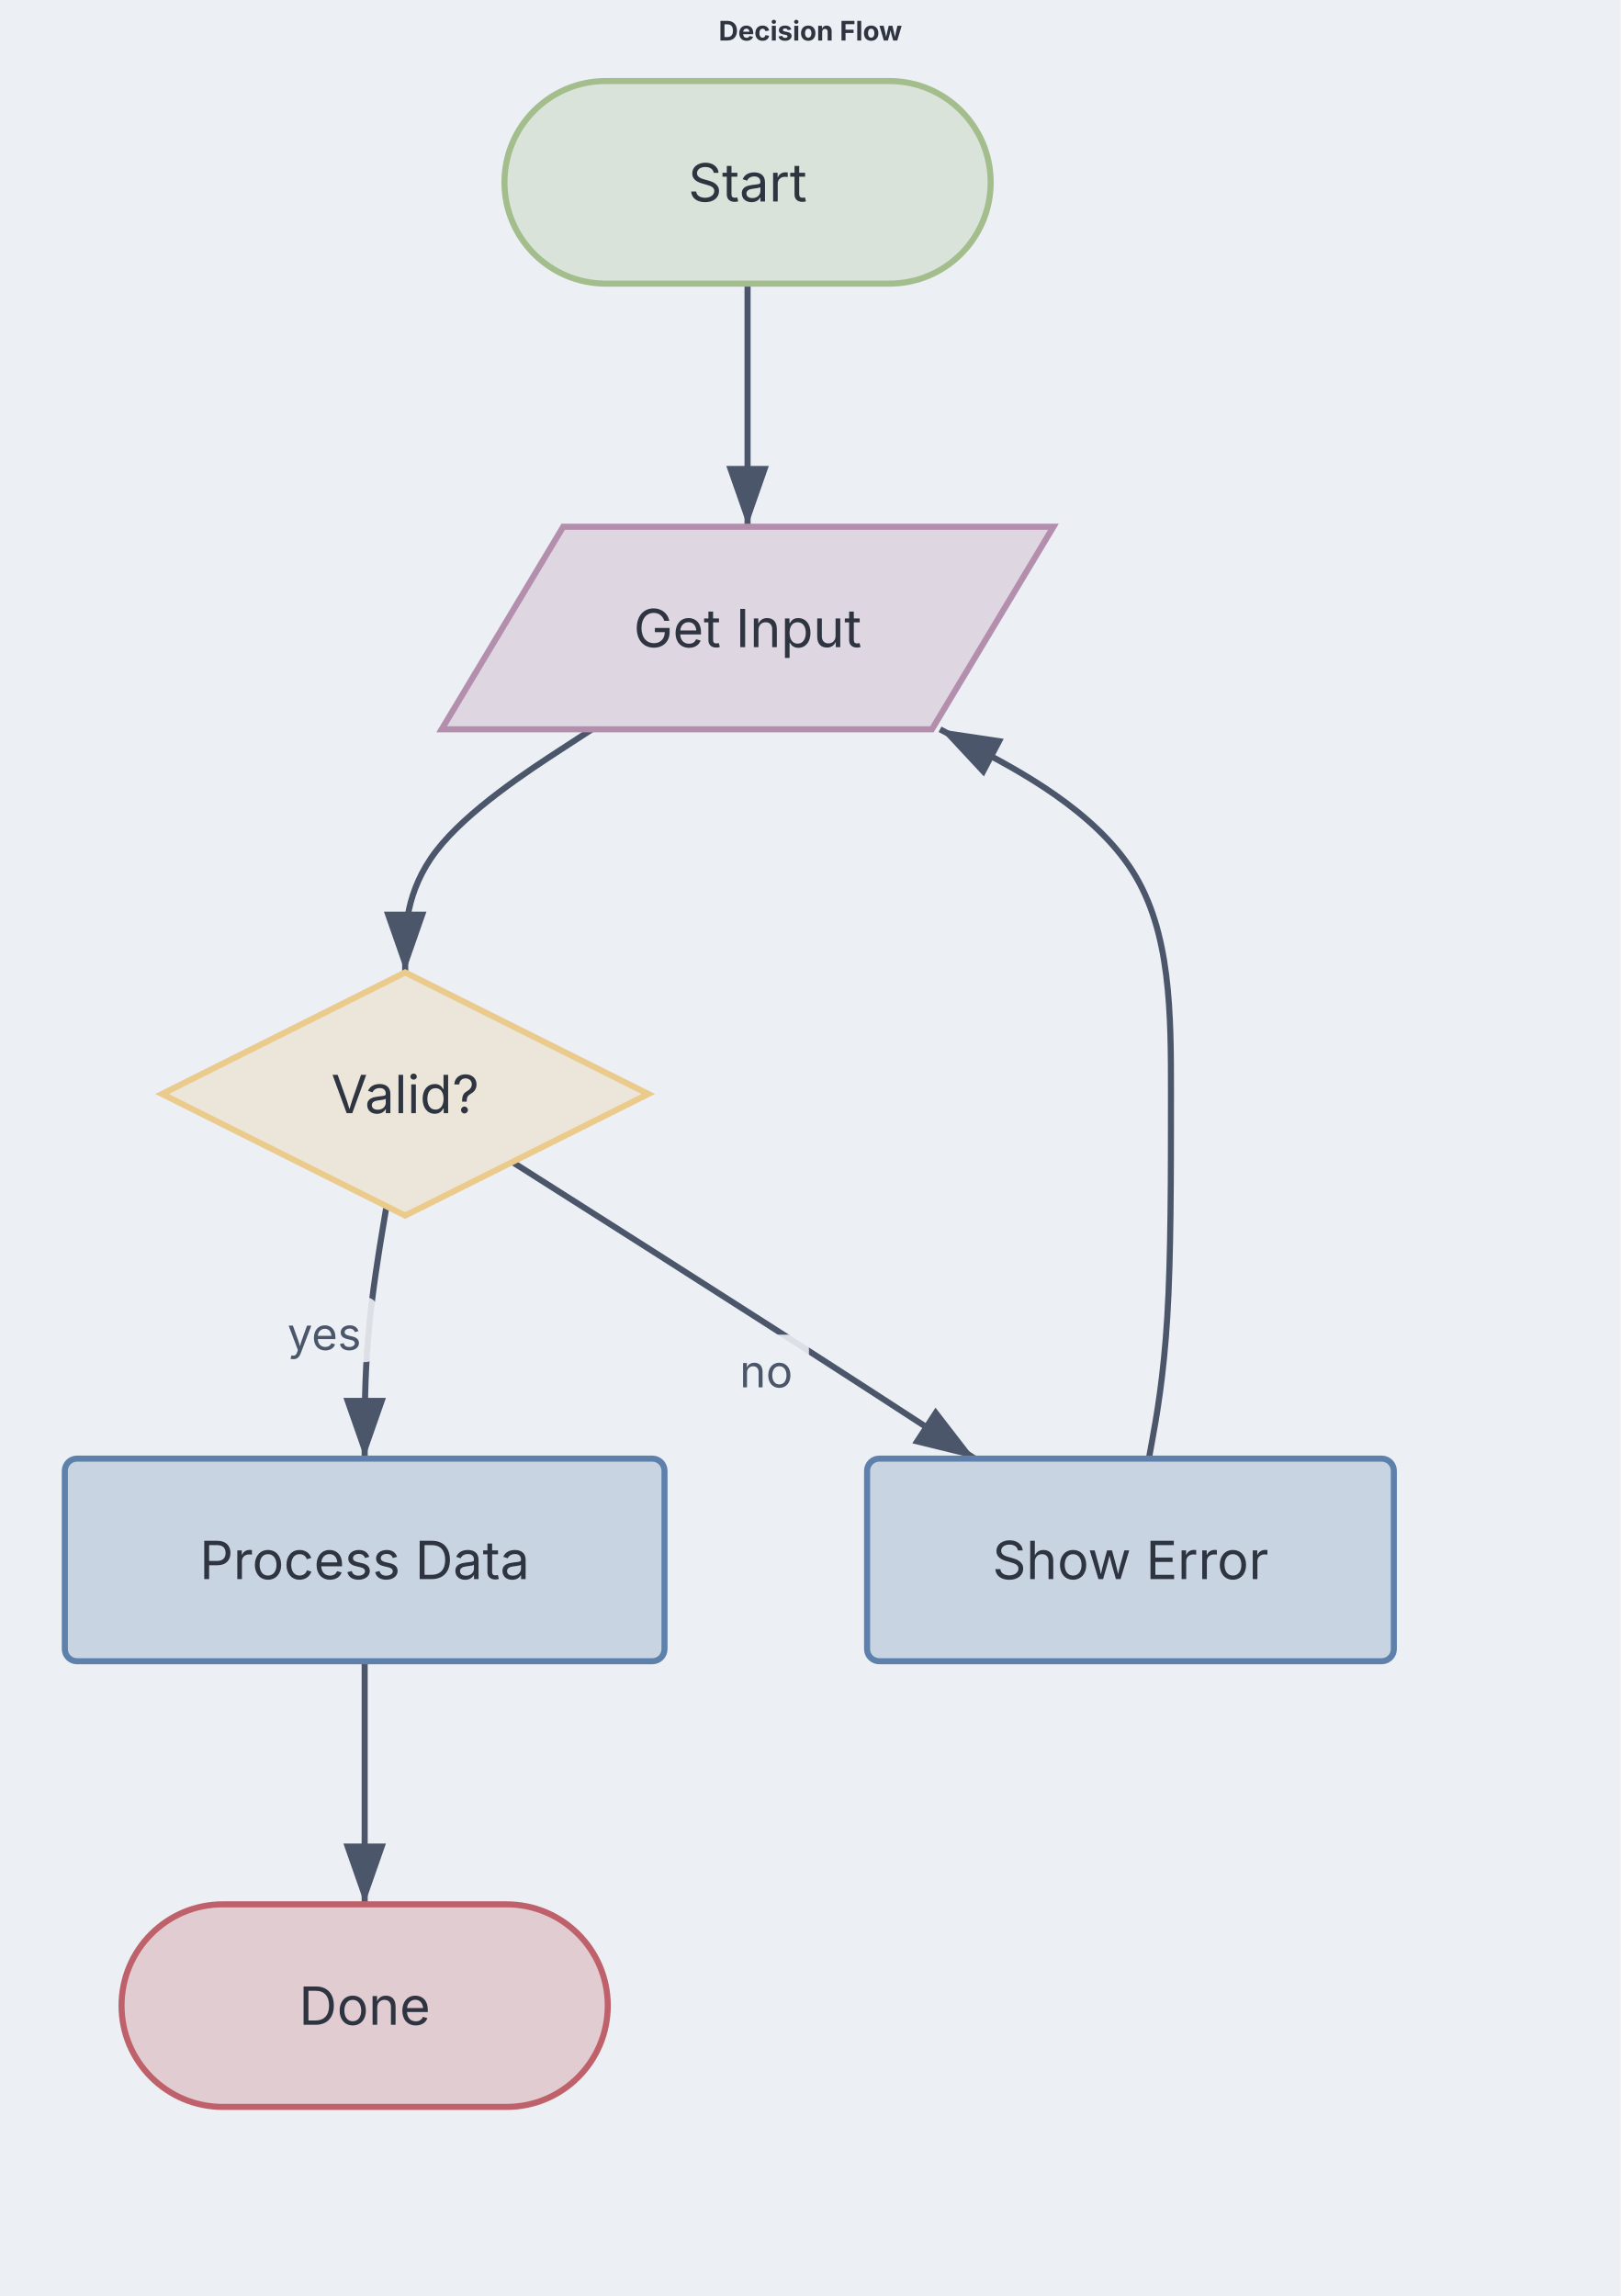
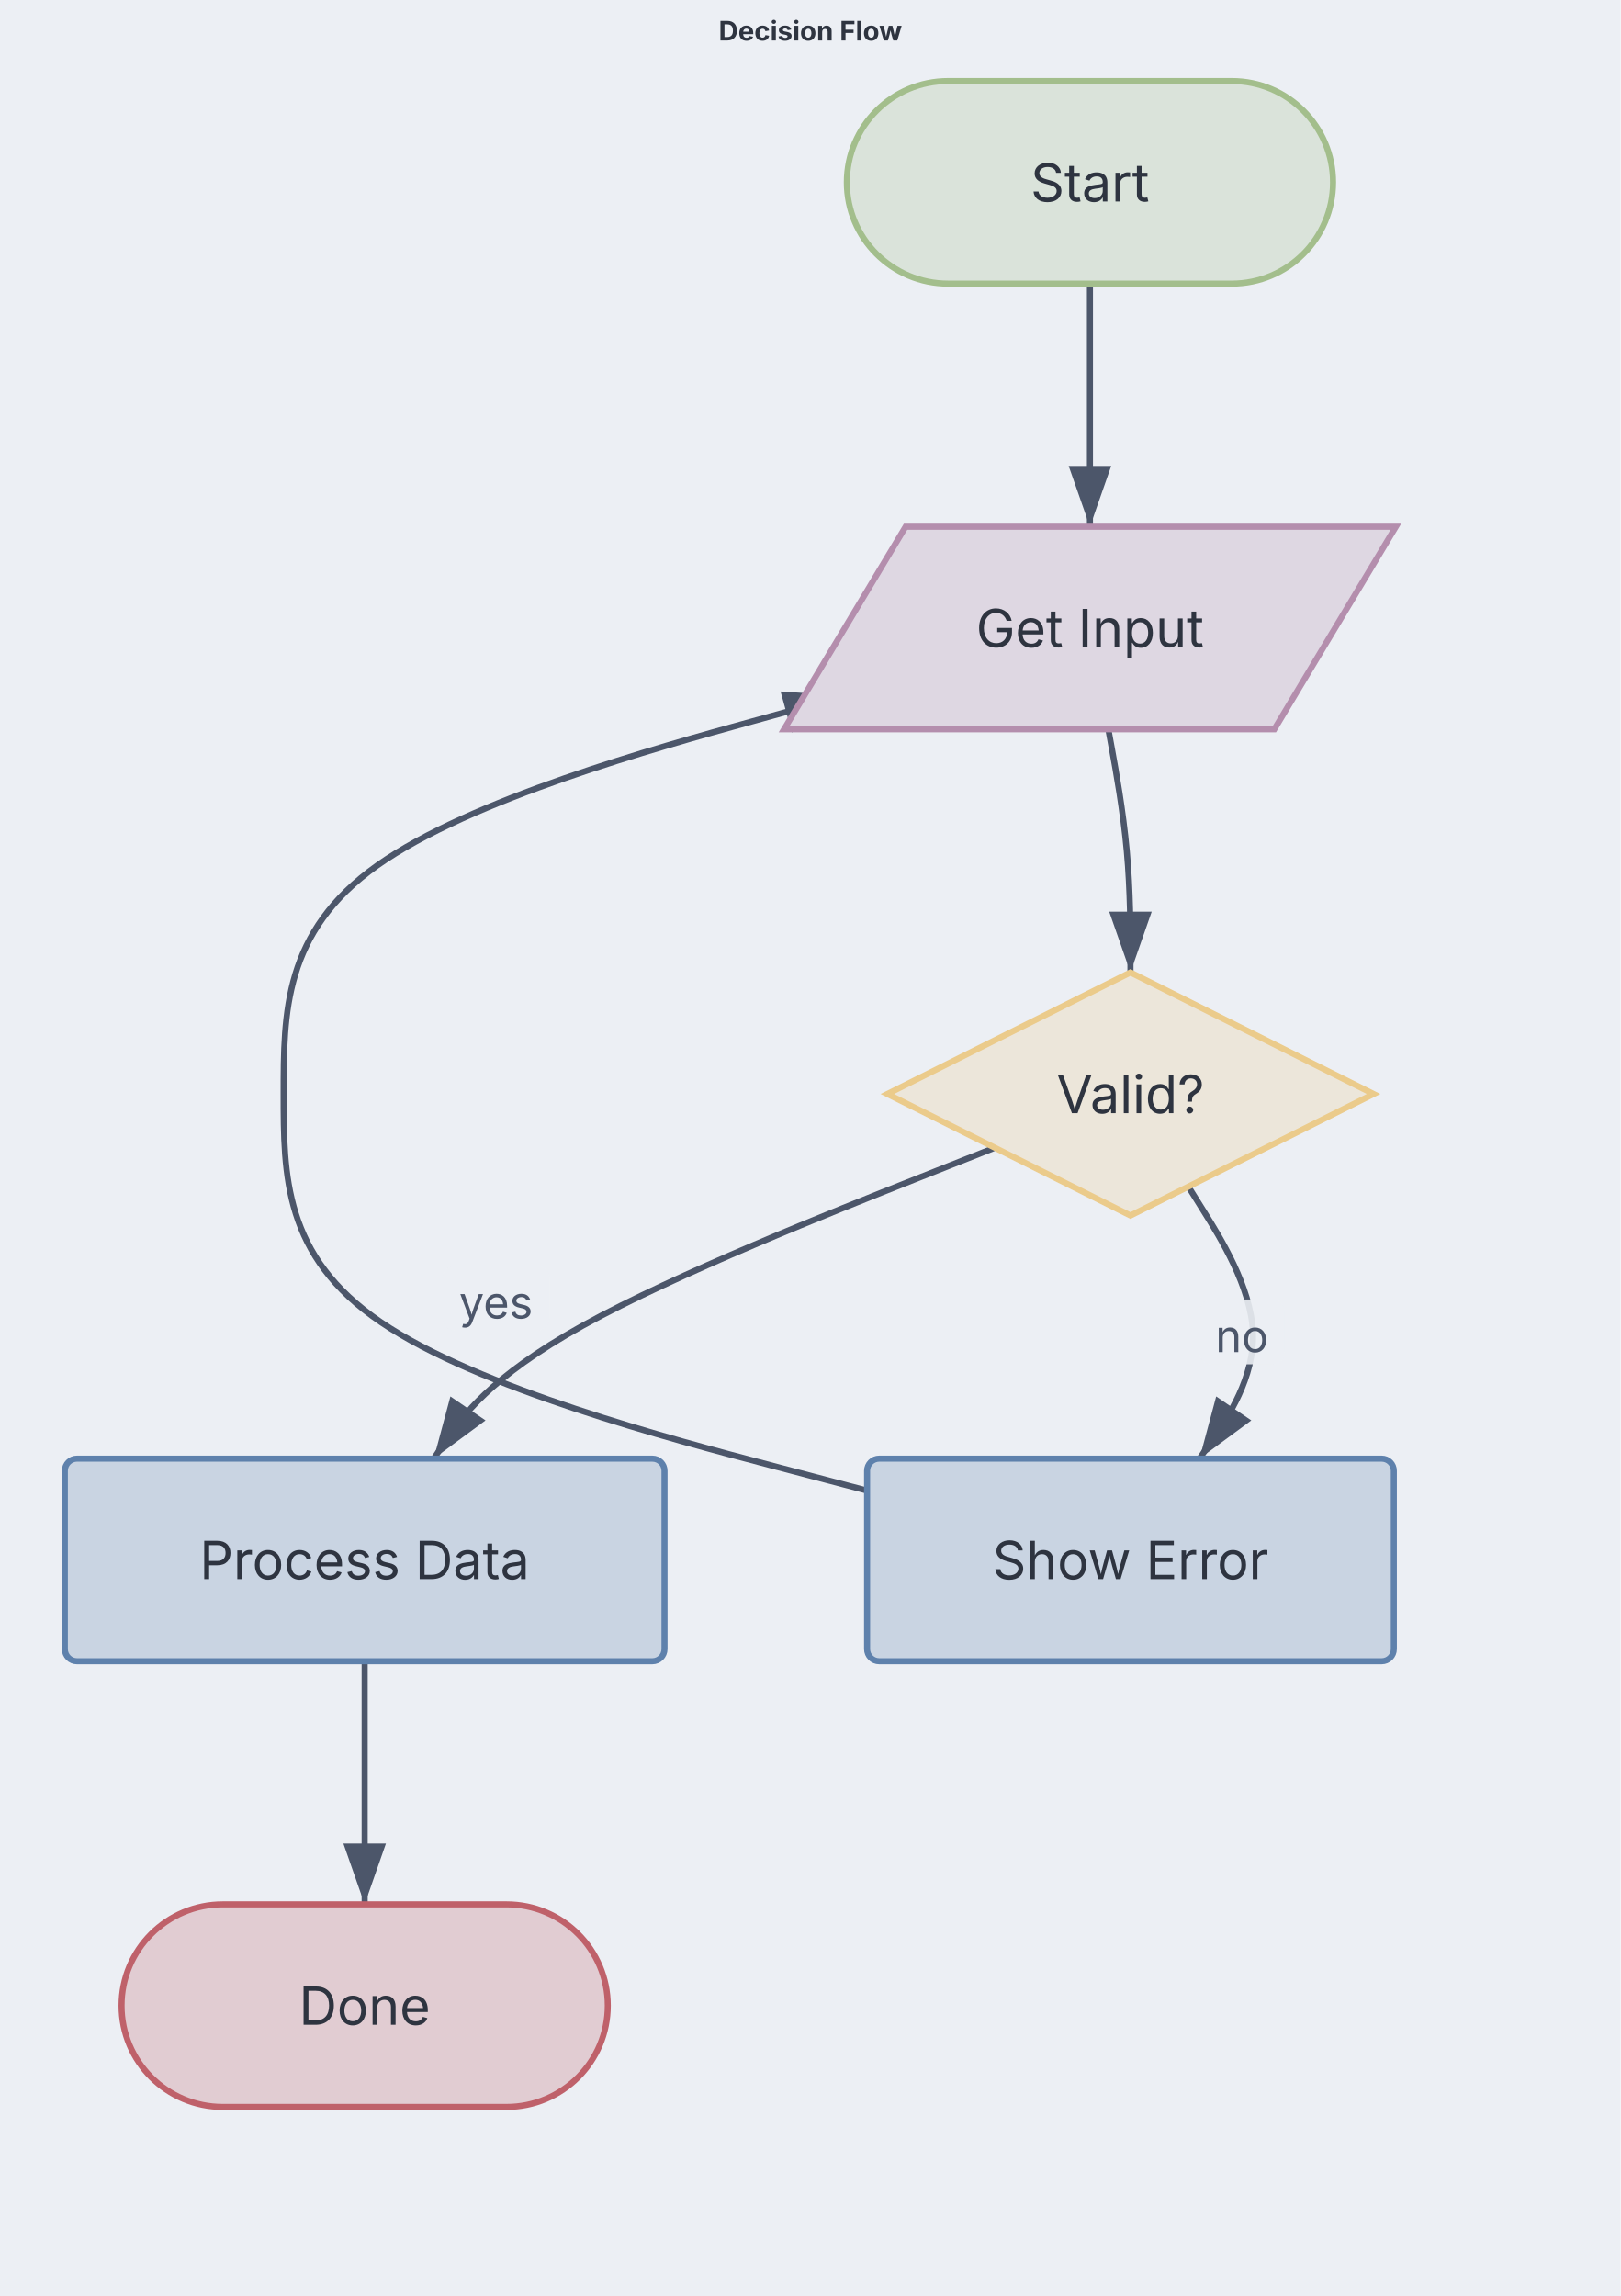
<svg xmlns="http://www.w3.org/2000/svg" role="img" aria-label="Flowchart diagram" width="1200" height="1700" viewBox="0 0 1200 1700" preserveAspectRatio="xMidYMin meet" style="font-family: Inter, system-ui, Avenir, Helvetica, Arial, sans-serif; background: rgb(236, 239, 244);">
  <style>.fc-node:hover{filter:saturate(1.4) brightness(1.06)}.fc-node{transition:filter .12s ease, opacity .12s ease}@media (hover:hover){svg:has(.fc-node[data-node-id="terminal:start"]:hover) .fc-edge-group:not([data-source="terminal:start"]):not([data-target="terminal:start"]){opacity:0.4}svg:has(.fc-node[data-node-id="io:get input"]:hover) .fc-edge-group:not([data-source="io:get input"]):not([data-target="io:get input"]){opacity:0.4}svg:has(.fc-node[data-node-id="decision:valid?"]:hover) .fc-edge-group:not([data-source="decision:valid?"]):not([data-target="decision:valid?"]){opacity:0.4}svg:has(.fc-node[data-node-id="process:process data"]:hover) .fc-edge-group:not([data-source="process:process data"]):not([data-target="process:process data"]){opacity:0.4}svg:has(.fc-node[data-node-id="terminal:done"]:hover) .fc-edge-group:not([data-source="terminal:done"]):not([data-target="terminal:done"]){opacity:0.4}svg:has(.fc-node[data-node-id="process:show error"]:hover) .fc-edge-group:not([data-source="process:show error"]):not([data-target="process:show error"]){opacity:0.4}}</style>
  <rect class="dgmo-canvas-bg" x="0" y="0" width="1200" height="1700" fill="#eceff4" />
  <defs>
    <marker id="fc-arrow" viewBox="0 0 10 7" refX="10" refY="3.5" markerWidth="10" markerHeight="7" orient="auto">
      <polygon points="0,0 10,3.5 0,7" fill="#4c566a" />
    </marker>
  </defs>
  <text class="chart-title" x="600" y="30" text-anchor="middle" fill="#2e3440" font-size="20" font-weight="bold" style="cursor: default;" data-line-number="1">Decision Flow</text>
  <g transform="translate(48, 60) scale(3)">
    <g class="fc-edge-group" data-line-number="3" data-source="terminal:start" data-target="io:get input">
-       <path d="M168.5,50L168.5,55C168.5,60,168.5,70,168.5,80C168.5,90,168.5,100,168.5,105L168.5,110" fill="none" stroke="#4c566a" stroke-width="1.5" marker-end="url(#fc-arrow)" class="fc-edge" />
+       <path d="M253,50L253,55C253,60,253,70,253,80C253,90,253,100,253,105L253,110" fill="none" stroke="#4c566a" stroke-width="1.5" marker-end="url(#fc-arrow)" class="fc-edge" />
    </g>
    <g class="fc-edge-group" data-line-number="3" data-source="io:get input" data-target="decision:valid?">
-       <path d="M130.091,160L122.409,165C114.727,170,99.364,180,91.682,190C84,200,84,210,84,215L84,220" fill="none" stroke="#4c566a" stroke-width="1.5" marker-end="url(#fc-arrow)" class="fc-edge" />
+       <path d="M257.545,160L258.455,165C259.364,170,261.182,180,262.091,190C263,200,263,210,263,215L263,220" fill="none" stroke="#4c566a" stroke-width="1.5" marker-end="url(#fc-arrow)" class="fc-edge" />
    </g>
    <g class="fc-edge-group" data-line-number="4" data-source="decision:valid?" data-target="process:process data">
-       <path d="M79.385,277.692L78.487,283.077C77.59,288.462,75.795,299.231,74.897,309.615C74,320,74,330,74,335L74,340" fill="none" stroke="#4c566a" stroke-width="1.5" marker-end="url(#fc-arrow)" class="fc-edge" />
-       <rect x="50.833" y="300.17" width="26.403" height="16" rx="3" fill="#eceff4" opacity="0.9" class="fc-edge-label-bg" />
-       <text x="64.035" y="313.17" text-anchor="middle" fill="#4c566a" font-size="11" class="fc-edge-label">yes</text>
+       <path d="M229.519,263.26L209.849,271.05C190.18,278.84,150.84,294.42,127.761,307.21C104.682,320,97.864,330,94.455,335L91.045,340" fill="none" stroke="#4c566a" stroke-width="1.5" marker-end="url(#fc-arrow)" class="fc-edge" />
+       <rect x="93.206" y="292.394" width="26.403" height="16" rx="3" fill="#eceff4" opacity="0.9" class="fc-edge-label-bg" />
+       <text x="106.408" y="305.394" text-anchor="middle" fill="#4c566a" font-size="11" class="fc-edge-label">yes</text>
    </g>
    <g class="fc-edge-group" data-line-number="4" data-source="process:process data" data-target="terminal:done">
      <path d="M74,390L74,395C74,400,74,410,74,420C74,430,74,440,74,445L74,450" fill="none" stroke="#4c566a" stroke-width="1.5" marker-end="url(#fc-arrow)" class="fc-edge" />
    </g>
    <g class="fc-edge-group" data-line-number="5" data-source="decision:valid?" data-target="process:show error">
-       <path d="M110.434,266.783L121.778,273.986C133.122,281.189,155.811,295.594,174.837,307.797C193.864,320,209.227,330,216.909,335L224.591,340" fill="none" stroke="#4c566a" stroke-width="1.5" marker-end="url(#fc-arrow)" class="fc-edge" />
-       <rect x="162.542" y="309.412" width="21.101" height="16" rx="3" fill="#eceff4" opacity="0.9" class="fc-edge-label-bg" />
-       <text x="173.093" y="322.412" text-anchor="middle" fill="#4c566a" font-size="11" class="fc-edge-label">no</text>
+       <path d="M277.286,272.857L281.155,279.048C285.024,285.238,292.762,297.619,293.222,308.81C293.682,320,286.864,330,283.455,335L280.045,340" fill="none" stroke="#4c566a" stroke-width="1.5" marker-end="url(#fc-arrow)" class="fc-edge" />
+       <rect x="279.954" y="300.716" width="21.101" height="16" rx="3" fill="#eceff4" opacity="0.9" class="fc-edge-label-bg" />
+       <text x="290.504" y="313.716" text-anchor="middle" fill="#4c566a" font-size="11" class="fc-edge-label">no</text>
    </g>
    <g class="fc-edge-group" data-line-number="5" data-source="process:show error" data-target="io:get input">
-       <path d="M267.545,340L268.455,335C269.364,330,271.182,320,272.091,305C273,290,273,270,273,250C273,230,273,210,263.5,195C254,180,235,170,225.5,165L216,160" fill="none" stroke="#4c566a" stroke-width="1.5" marker-end="url(#fc-arrow)" class="fc-edge" />
+       <path d="M198,347.895L174,341.579C150,335.263,102,322.632,78,306.316C54,290,54,270,54,250C54,230,54,210,77.083,193.62C100.167,177.24,146.333,164.481,169.417,158.101L192.5,151.721" fill="none" stroke="#4c566a" stroke-width="1.5" marker-end="url(#fc-arrow)" class="fc-edge" />
    </g>
-     <g transform="translate(168.5, 25)" class="fc-node" data-line-number="3" data-node-id="terminal:start">
+     <g transform="translate(253, 25)" class="fc-node" data-line-number="3" data-node-id="terminal:start">
      <rect x="-60" y="-25" width="120" height="50" rx="25" ry="25" fill="#dae3da" stroke="#a3be8c" stroke-width="1.5" />
      <text x="0" y="0" text-anchor="middle" dominant-baseline="central" fill="#2e3440" font-size="13">Start</text>
    </g>
-     <g transform="translate(168.5, 135)" class="fc-node" data-line-number="3" data-node-id="io:get input">
+     <g transform="translate(253, 135)" class="fc-node" data-line-number="3" data-node-id="io:get input">
      <polygon points="-45.5,-25 75.5,-25 45.5,25 -75.5,25" fill="#ded7e2" stroke="#b48ead" stroke-width="1.5" />
      <text x="0" y="0" text-anchor="middle" dominant-baseline="central" fill="#2e3440" font-size="13">Get Input</text>
    </g>
-     <g transform="translate(84, 250)" class="fc-node" data-line-number="3" data-node-id="decision:valid?">
+     <g transform="translate(263, 250)" class="fc-node" data-line-number="3" data-node-id="decision:valid?">
      <polygon points="0,-30 60,0 0,30 -60,0" fill="#ece6da" stroke="#ebcb8b" stroke-width="1.5" />
      <text x="0" y="0" text-anchor="middle" dominant-baseline="central" fill="#2e3440" font-size="13">Valid?</text>
    </g>
    <g transform="translate(74, 365)" class="fc-node" data-line-number="4" data-node-id="process:process data">
      <rect x="-74" y="-25" width="148" height="50" rx="3" ry="3" fill="#c9d4e2" stroke="#5e81ac" stroke-width="1.5" />
      <text x="0" y="0" text-anchor="middle" dominant-baseline="central" fill="#2e3440" font-size="13">Process Data</text>
    </g>
    <g transform="translate(74, 475)" class="fc-node" data-line-number="4" data-node-id="terminal:done">
      <rect x="-60" y="-25" width="120" height="50" rx="25" ry="25" fill="#e1ccd2" stroke="#bf616a" stroke-width="1.5" />
      <text x="0" y="0" text-anchor="middle" dominant-baseline="central" fill="#2e3440" font-size="13">Done</text>
    </g>
    <g transform="translate(263, 365)" class="fc-node" data-line-number="5" data-node-id="process:show error">
      <rect x="-65" y="-25" width="130" height="50" rx="3" ry="3" fill="#c9d4e2" stroke="#5e81ac" stroke-width="1.5" />
      <text x="0" y="0" text-anchor="middle" dominant-baseline="central" fill="#2e3440" font-size="13">Show Error</text>
    </g>
  </g>
</svg>
